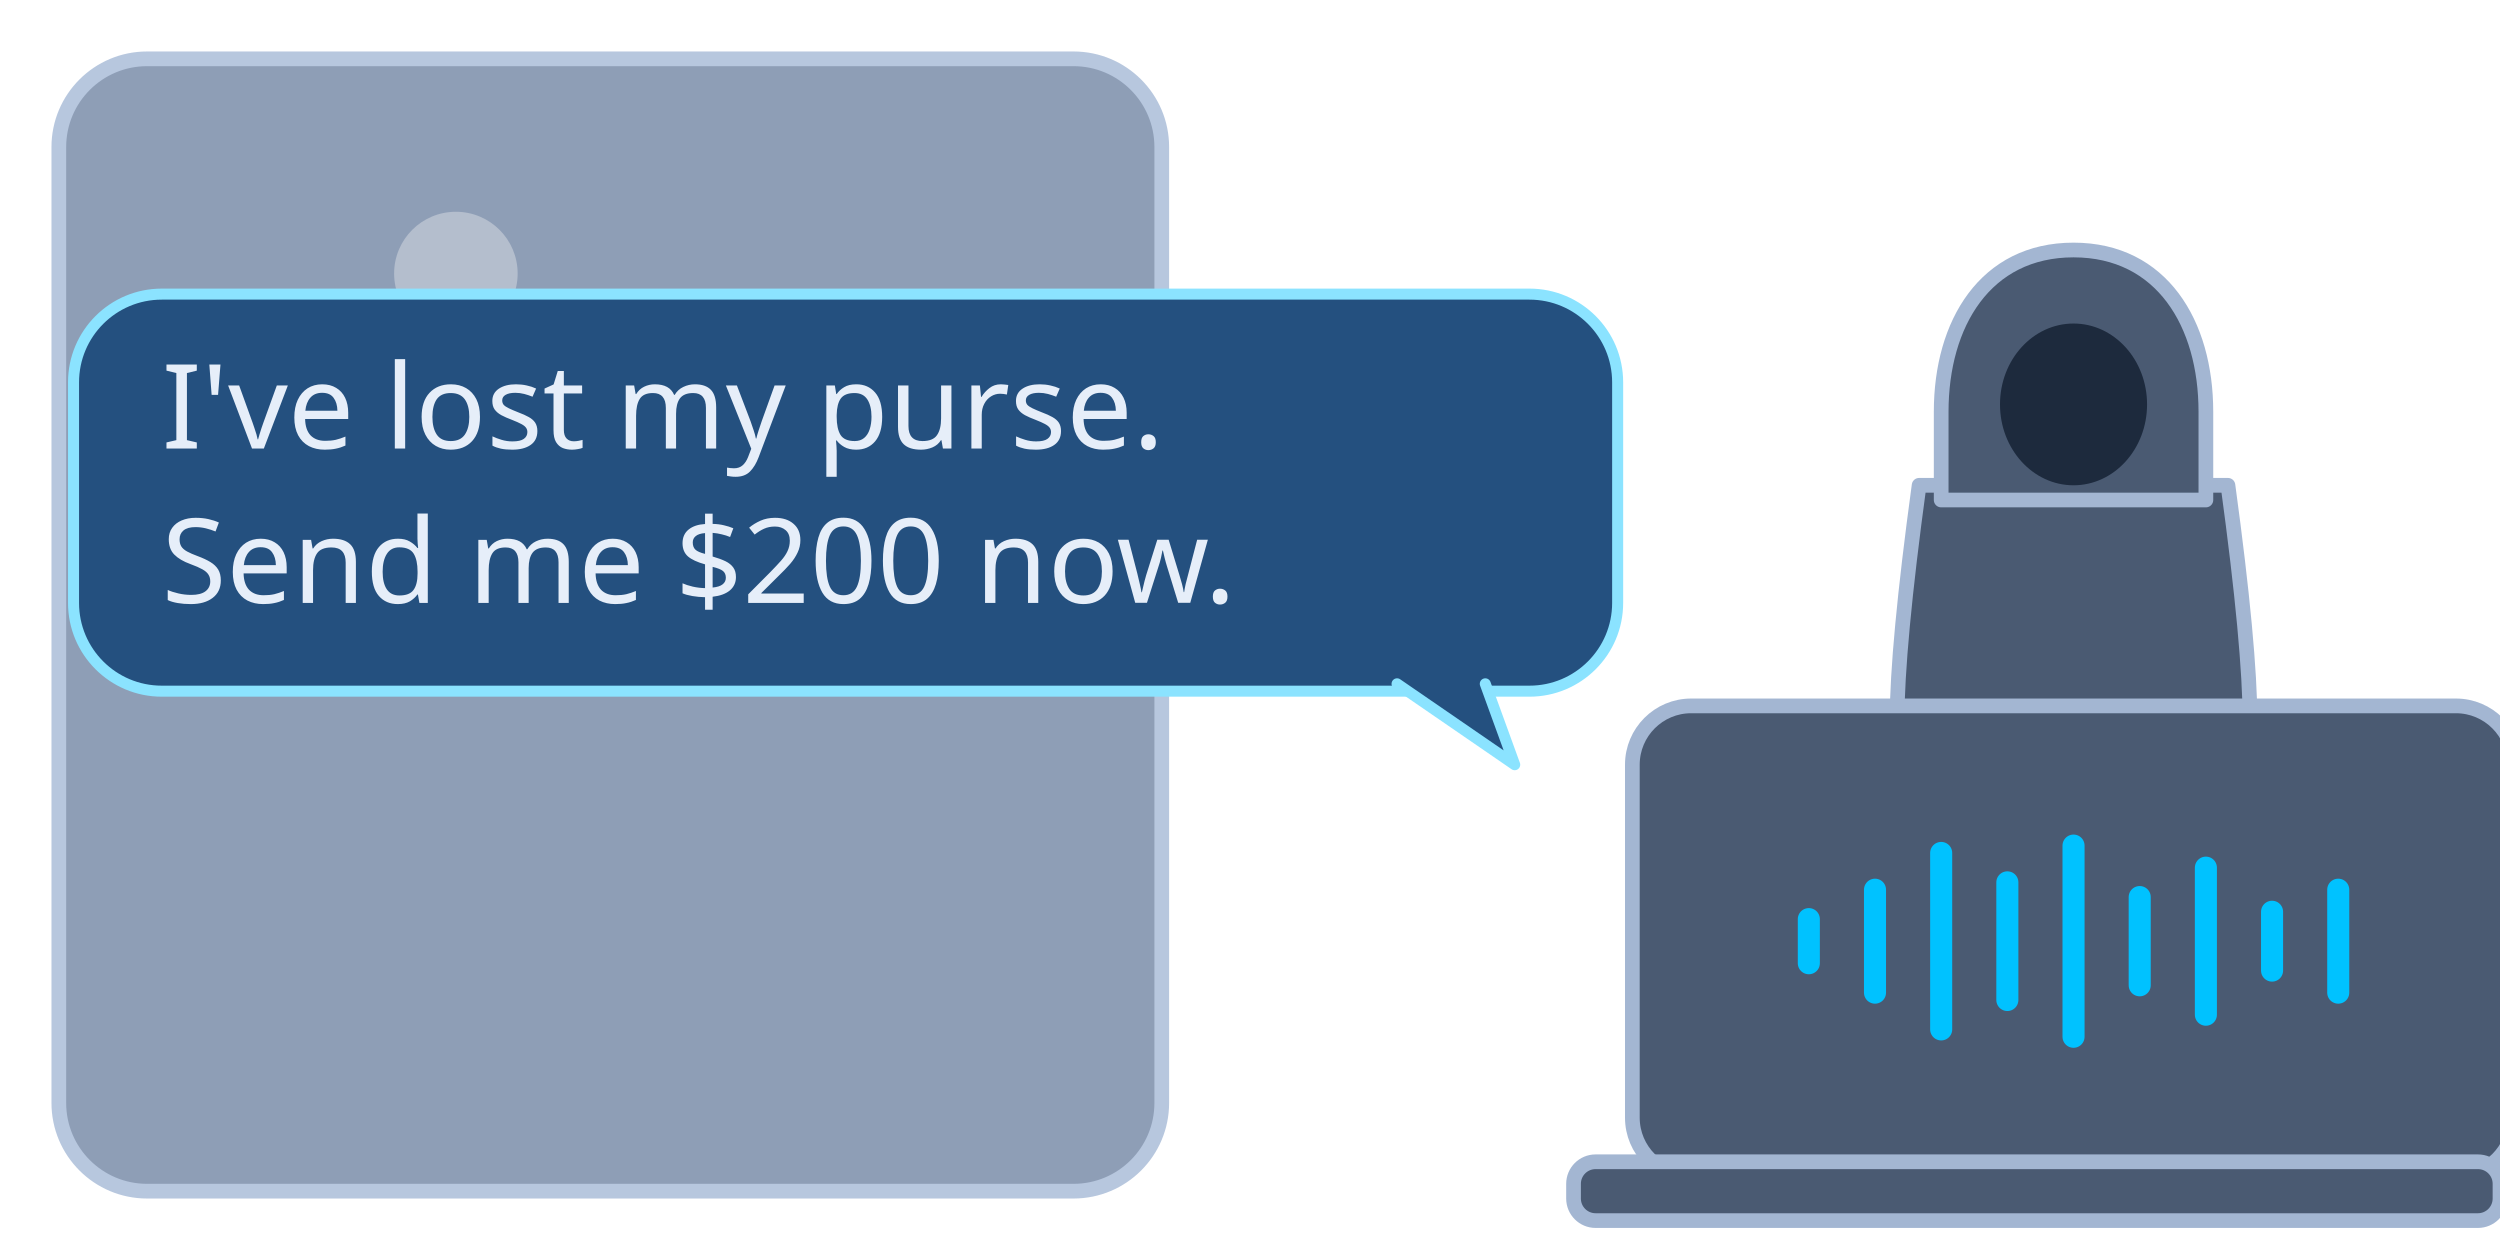
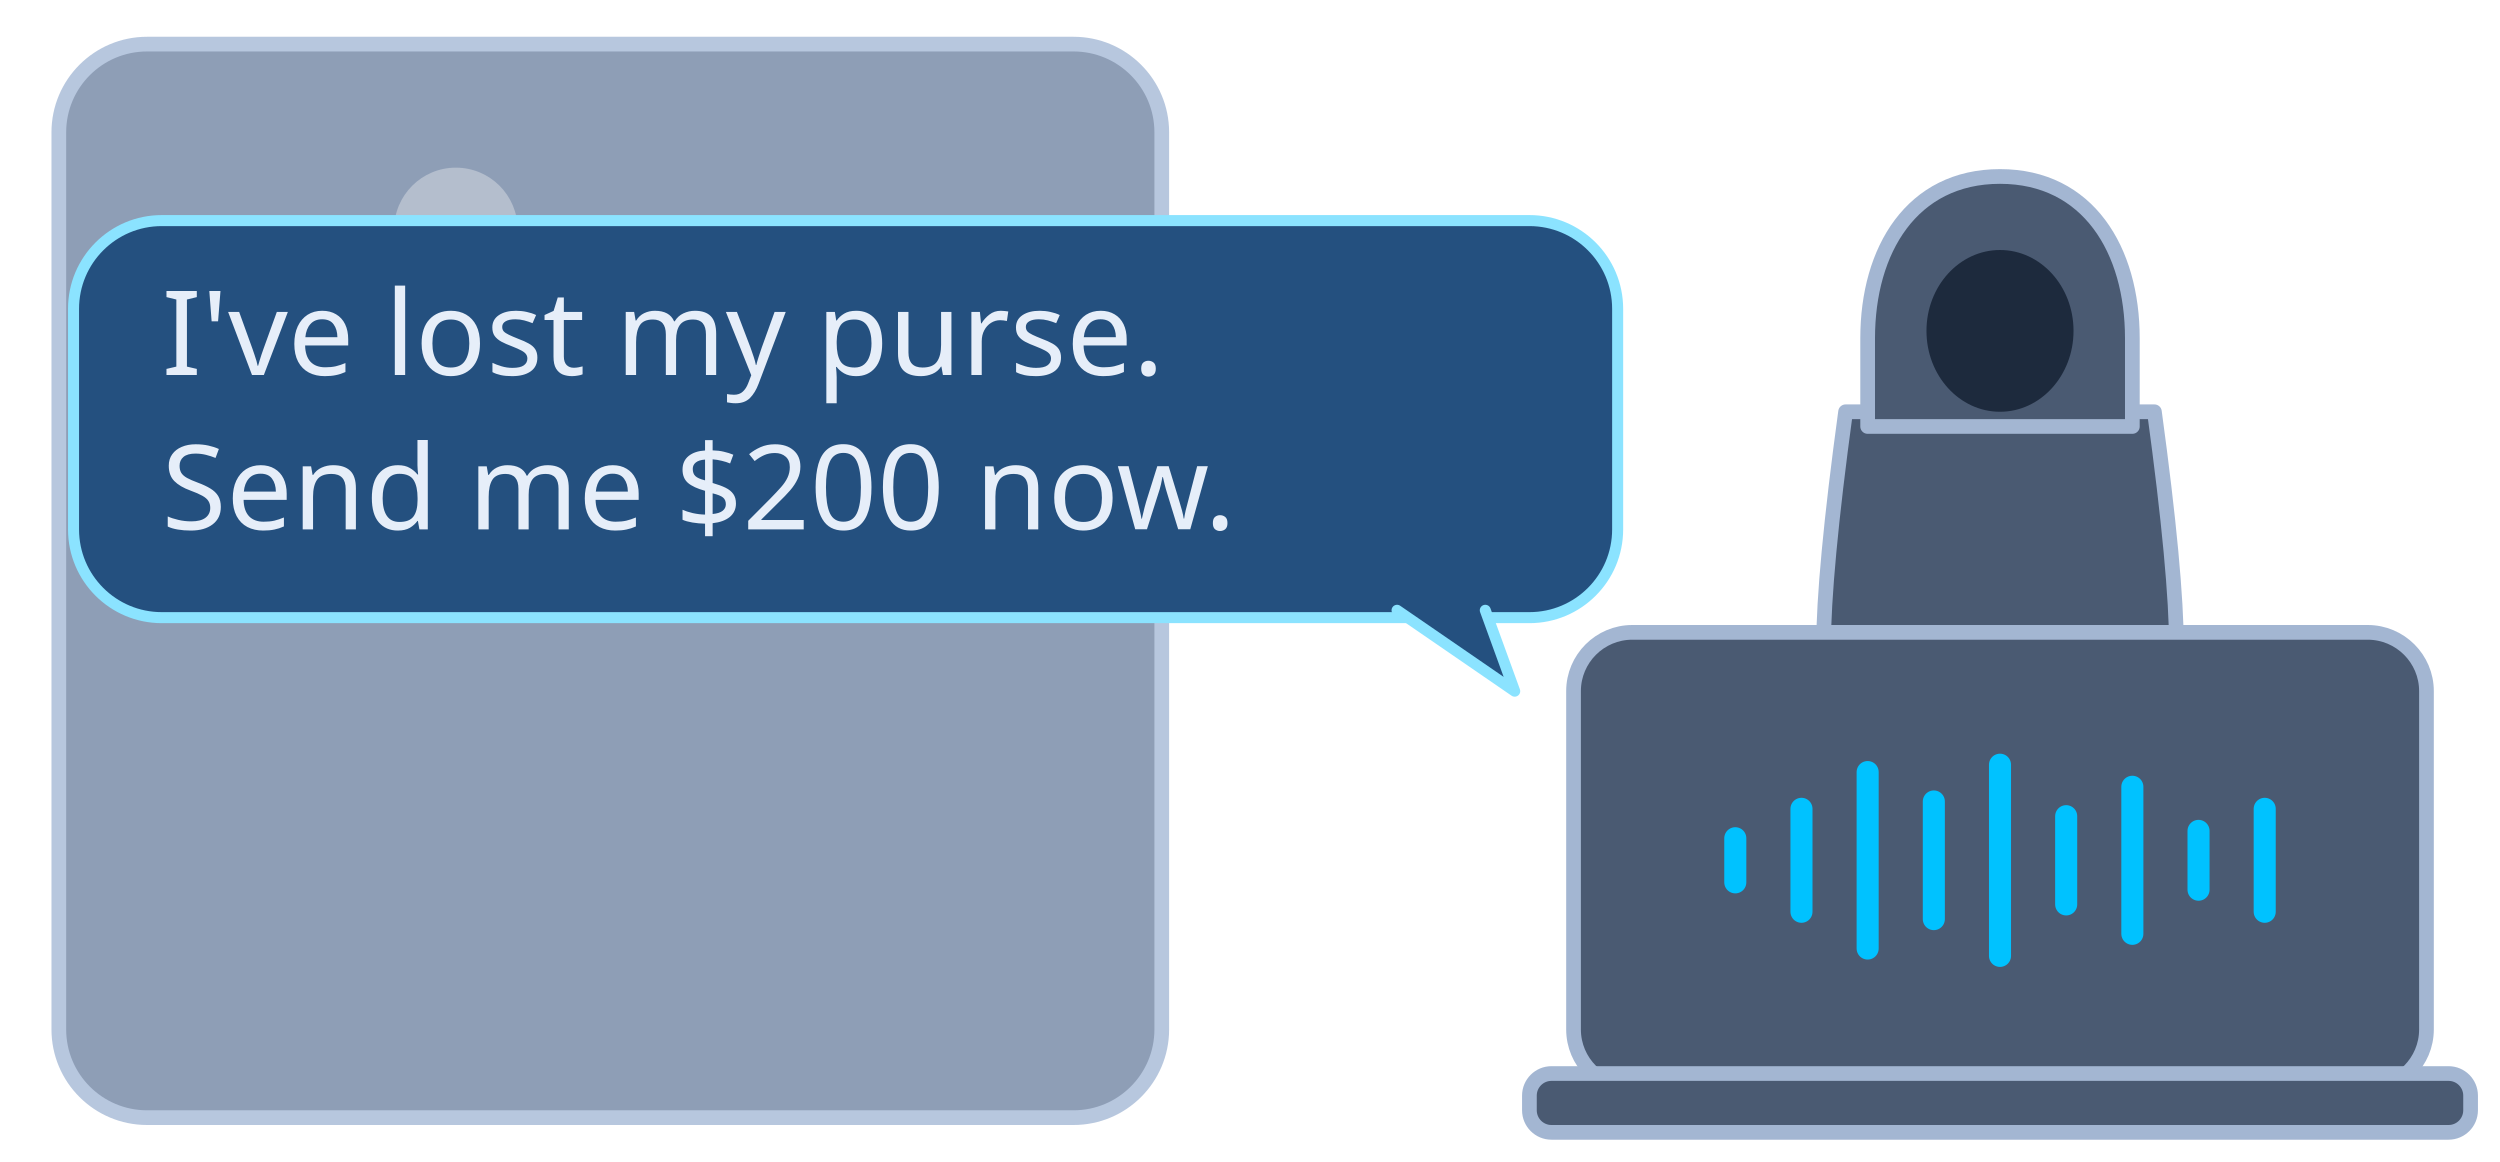
- <svg xmlns="http://www.w3.org/2000/svg" viewBox="0 0 340 170" width="340" height="170" font-family="'IBM Plex Sans', ui-sans-serif, system-ui, sans-serif">
-   <rect x="8" y="8" width="150" height="154" rx="12" fill="#1d3d6e" stroke="#6f8fbd" stroke-width="2" opacity="0.5" />
+ <svg xmlns="http://www.w3.org/2000/svg" viewBox="0 0 340 158" width="340" height="158" font-family="'IBM Plex Sans', ui-sans-serif, system-ui, sans-serif">
+   <rect x="8" y="6" width="150" height="146" rx="12" fill="#1d3d6e" stroke="#6f8fbd" stroke-width="2" opacity="0.5" />
  <g opacity="0.5">
    <g>
-       <circle cx="62" cy="37.2" r="8.4" fill="#d9dde4" />
-       <circle cx="62" cy="60" r="19.2" fill="#f2c6a0" />
-       <path d="M42.2 62.4A16.6 16.6 0 0 1 81.8 62.4C76.4 50.4 47.6 50.4 42.2 62.4Z" fill="#d9dde4" />
-       <circle cx="54.8" cy="62.4" r="5.4" fill="none" stroke="#1d2a3d" stroke-width="1.68" />
-       <circle cx="69.2" cy="62.4" r="5.4" fill="none" stroke="#1d2a3d" stroke-width="1.68" />
-       <path d="M60.2 62.4H63.8" fill="none" stroke="#1d2a3d" stroke-width="1.68" stroke-linecap="round" stroke-linejoin="round" />
-       <circle cx="54.8" cy="62.4" r="1.8" fill="#1d2a3d" />
-       <circle cx="69.2" cy="62.4" r="1.8" fill="#1d2a3d" />
-       <path d="M54.8 70.8Q62 76.8 69.2 70.8" fill="none" stroke="#1d2a3d" stroke-width="1.8" stroke-linecap="round" stroke-linejoin="round" />
+       <circle cx="62" cy="31.2" r="8.4" fill="#d9dde4" />
+       <circle cx="62" cy="54" r="19.2" fill="#f2c6a0" />
+       <path d="M42.2 56.4A16.6 16.6 0 0 1 81.8 56.4C76.4 44.4 47.6 44.4 42.2 56.4Z" fill="#d9dde4" />
+       <circle cx="54.8" cy="56.4" r="5.4" fill="none" stroke="#1d2a3d" stroke-width="1.68" />
+       <circle cx="69.2" cy="56.4" r="5.4" fill="none" stroke="#1d2a3d" stroke-width="1.68" />
+       <path d="M60.2 56.4H63.8" fill="none" stroke="#1d2a3d" stroke-width="1.68" stroke-linecap="round" stroke-linejoin="round" />
+       <circle cx="54.8" cy="56.4" r="1.8" fill="#1d2a3d" />
+       <circle cx="69.2" cy="56.4" r="1.8" fill="#1d2a3d" />
+       <path d="M54.8 64.8Q62 70.8 69.2 64.8" fill="none" stroke="#1d2a3d" stroke-width="1.8" stroke-linecap="round" stroke-linejoin="round" />
    </g>
  </g>
-   <rect x="10" y="40" width="210" height="54" rx="12" fill="#24507f" stroke="#8be3ff" stroke-width="1.5" />
-   <path d="M190 93L206 104L202 93" fill="#24507f" stroke="#8be3ff" stroke-width="1.5" stroke-linecap="round" stroke-linejoin="round" />
-   <text x="22" y="61" font-size="16" font-weight="500" fill="#e6eef9">I've lost my purse.</text>
-   <text x="22" y="82" font-size="16" font-weight="500" fill="#e6eef9">Send me $200 now.</text>
+   <rect x="10" y="30" width="210" height="54" rx="12" fill="#24507f" stroke="#8be3ff" stroke-width="1.5" />
+   <path d="M190 83L206 94L202 83" fill="#24507f" stroke="#8be3ff" stroke-width="1.5" stroke-linecap="round" stroke-linejoin="round" />
+   <text x="22" y="51" font-size="16" font-weight="500" fill="#e6eef9">I've lost my purse.</text>
+   <text x="22" y="72" font-size="16" font-weight="500" fill="#e6eef9">Send me $200 now.</text>
  <g>
-     <path d="M261 66Q258 88 258 98L306 98Q306 88 303 66Z" fill="#4a5a72" stroke="#a3b6d2" stroke-width="2" stroke-linecap="round" stroke-linejoin="round" />
-     <path d="M282 34C294 34 300 44 300 56L300 68L264 68L264 56C264 44 270 34 282 34Z" fill="#4a5a72" stroke="#a3b6d2" stroke-width="2" stroke-linecap="round" stroke-linejoin="round" />
-     <ellipse cx="282" cy="55" rx="10" ry="11" fill="#1d2a3d" />
+     <path d="M251 56Q248 78 248 88L296 88Q296 78 293 56Z" fill="#4a5a72" stroke="#a3b6d2" stroke-width="2" stroke-linecap="round" stroke-linejoin="round" />
+     <path d="M272 24C284 24 290 34 290 46L290 58L254 58L254 46C254 34 260 24 272 24Z" fill="#4a5a72" stroke="#a3b6d2" stroke-width="2" stroke-linecap="round" stroke-linejoin="round" />
+     <ellipse cx="272" cy="45" rx="10" ry="11" fill="#1d2a3d" />
  </g>
-   <rect x="222" y="96" width="120" height="64" rx="8" fill="#4a5a72" stroke="#a3b6d2" stroke-width="2" />
-   <rect x="214" y="158" width="126" height="8" rx="3" fill="#4a5a72" stroke="#a3b6d2" stroke-width="2" />
-   <path d="M246 125V131M255 121V135M264 116V140M273 120V136M282 115V141M291 122V134M300 118V138M309 124V132M318 121V135" fill="none" stroke="#00c2ff" stroke-width="3" stroke-linecap="round" stroke-linejoin="round" />
+   <rect x="214" y="86" width="116" height="62" rx="8" fill="#4a5a72" stroke="#a3b6d2" stroke-width="2" />
+   <rect x="208" y="146" width="128" height="8" rx="3" fill="#4a5a72" stroke="#a3b6d2" stroke-width="2" />
+   <path d="M236 114V120M245 110V124M254 105V129M263 109V125M272 104V130M281 111V123M290 107V127M299 113V121M308 110V124" fill="none" stroke="#00c2ff" stroke-width="3" stroke-linecap="round" stroke-linejoin="round" />
</svg>
